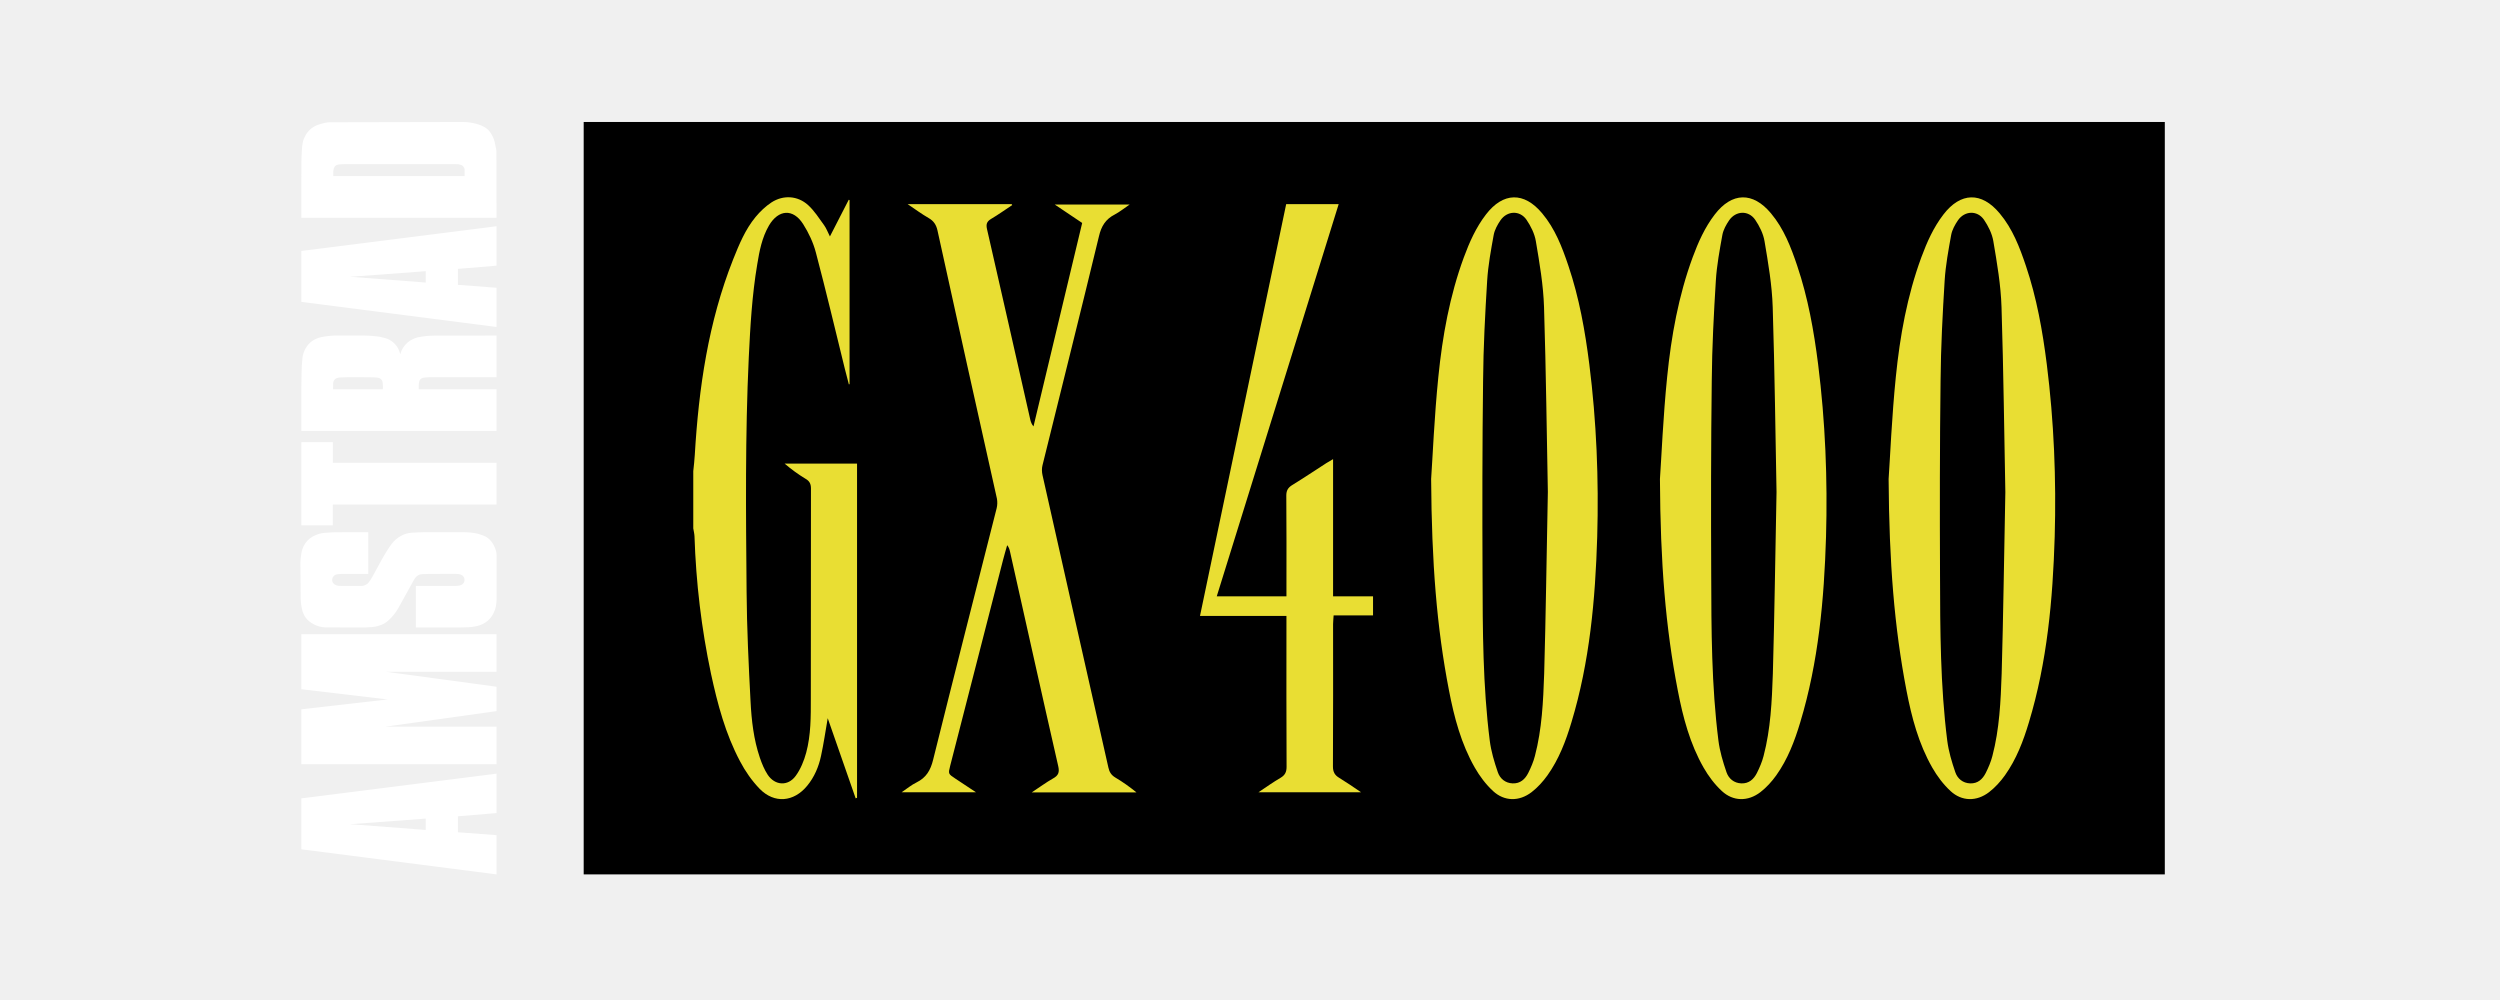
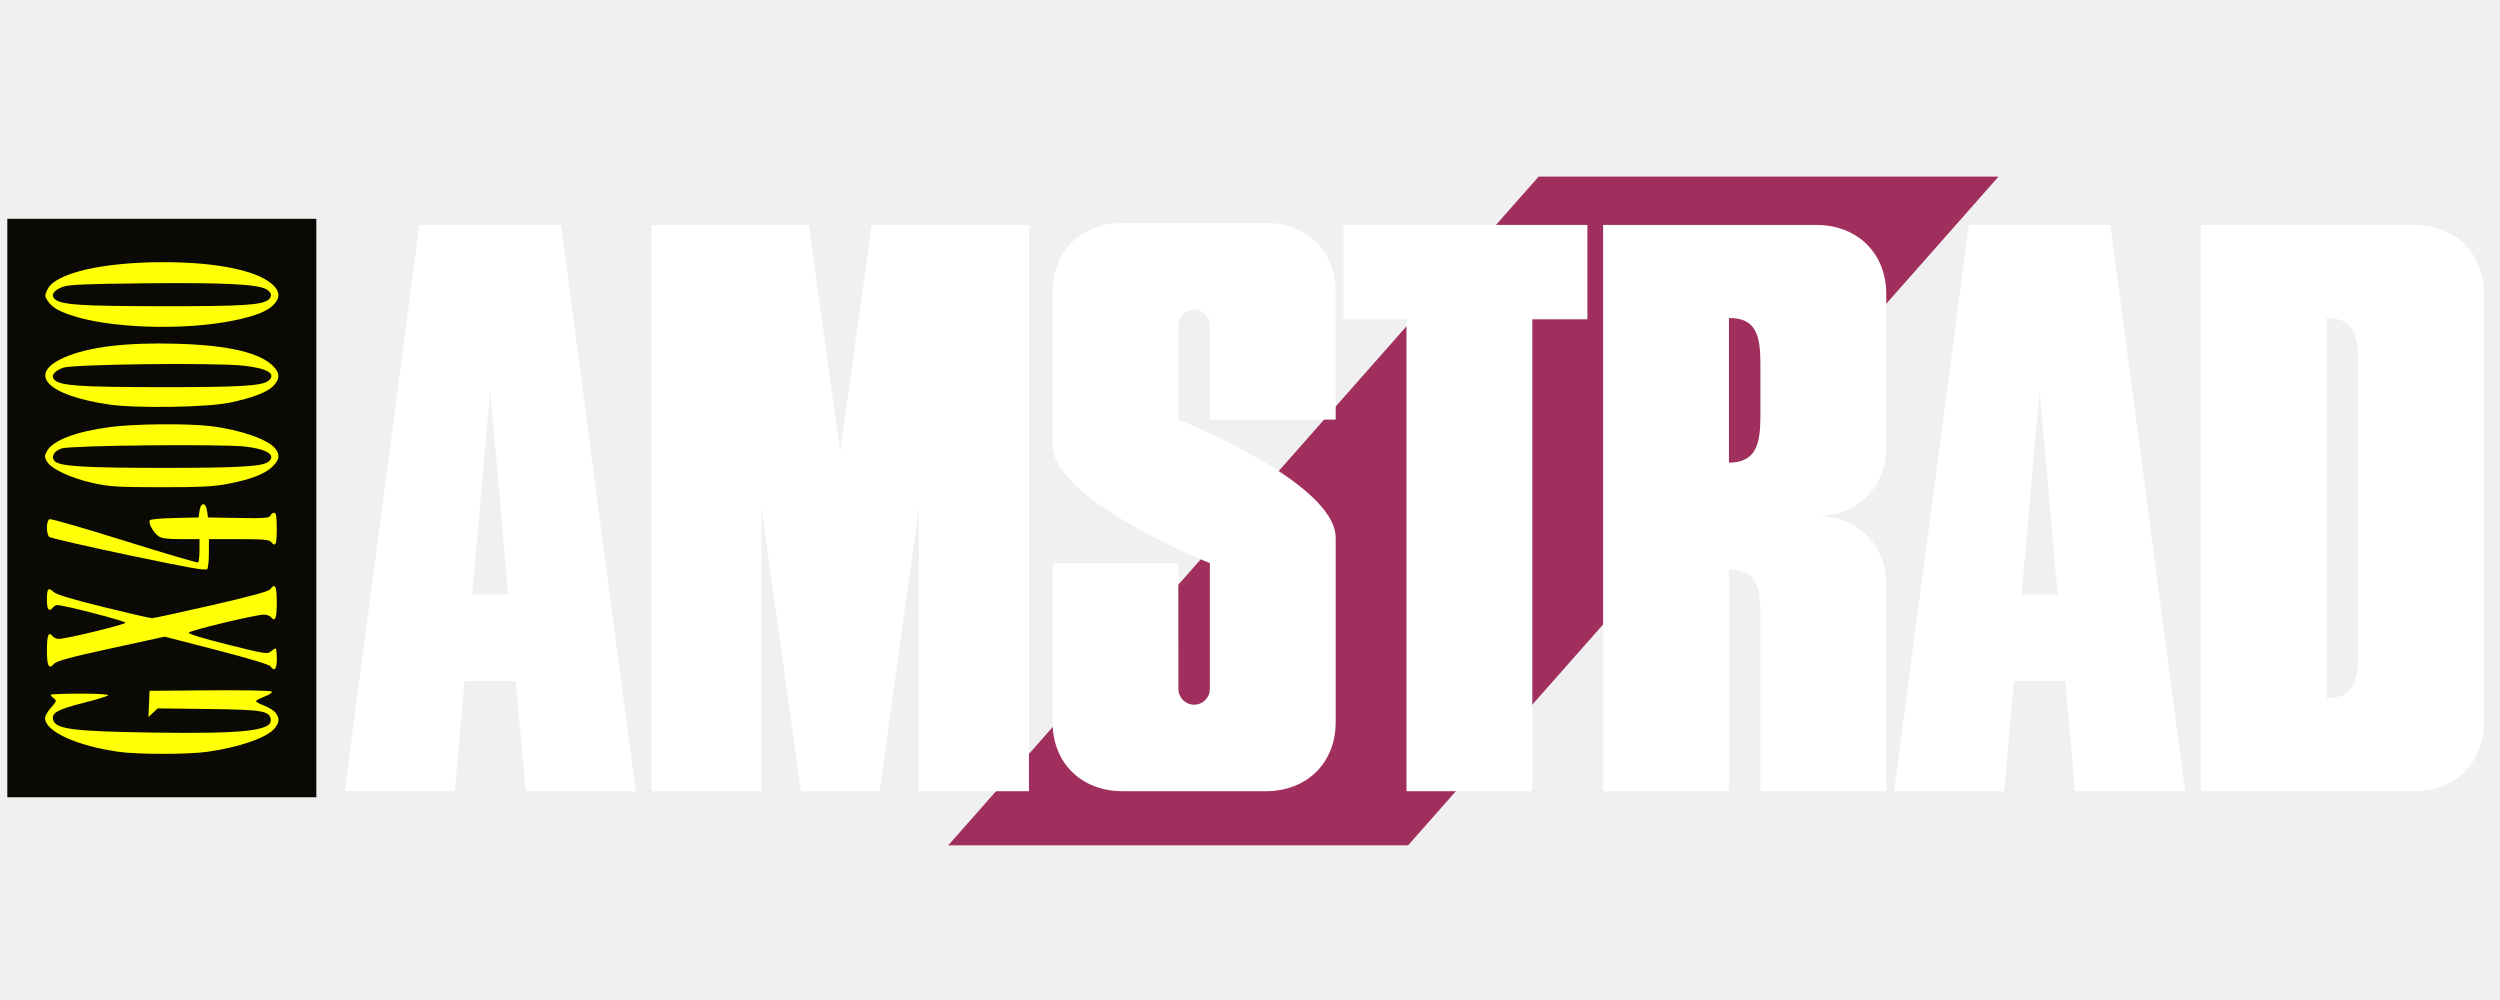
- <svg xmlns="http://www.w3.org/2000/svg" width="500" height="200" viewBox="0 0 500 200" version="1.1" id="svg68" style="fill:none">
-   <defs id="defs72" />
-   <rect x="116.737" y="24.396" width="316.224" height="150.483" id="rect52" style="fill:#000000;stroke-width:0.723" />
-   <path d="m 138.657,94.198 c 0.109,-1.064 0.245,-2.154 0.3,-3.218 0.791,-13.363 2.7,-26.536 7.664,-39.081 1.199,-3 2.427,-6 4.499,-8.509 0.9,-1.091 1.991,-2.127 3.191,-2.918 2.373,-1.527 5.236,-1.336 7.309,0.545 1.255,1.145 2.182,2.618 3.191,4.009 0.437,0.6 0.709,1.336 1.173,2.264 1.309,-2.591 2.537,-4.963 3.764,-7.336 0.054,0.027 0.108,0.027 0.163,0.054 0,12.272 0,24.545 0,36.817 -0.055,0.027 -0.109,0.027 -0.137,0.054 -0.273,-1.064 -0.545,-2.1 -0.818,-3.164 -1.909,-7.745 -3.737,-15.49 -5.782,-23.208 -0.518,-1.991 -1.446,-3.954 -2.537,-5.673 -1.991,-3.164 -4.936,-2.973 -6.845,0.273 -1.391,2.4 -1.909,5.073 -2.345,7.773 -1.037,6.136 -1.391,12.354 -1.691,18.572 -0.737,15.627 -0.573,31.254 -0.437,46.908 0.055,7.309 0.409,14.618 0.791,21.927 0.191,3.791 0.627,7.609 1.855,11.236 0.409,1.2 0.9,2.4 1.582,3.436 1.445,2.155 4.036,2.346 5.59,0.218 0.982,-1.336 1.664,-3.027 2.1,-4.636 0.955,-3.545 0.927,-7.2 0.927,-10.827 0,-13.99 0,-28.008 0.028,-41.999 0,-0.927 -0.273,-1.5 -1.091,-1.964 -1.446,-0.873 -2.837,-1.882 -4.173,-3.027 4.799,0 9.572,0 14.481,0 0,22.281 0,44.562 0,66.844 -0.082,0.028 -0.191,0.054 -0.273,0.109 -1.828,-5.263 -3.682,-10.554 -5.591,-16.036 -0.463,2.7 -0.818,5.128 -1.337,7.528 -0.463,2.182 -1.336,4.254 -2.782,5.999 -2.673,3.245 -6.545,3.6 -9.49,0.6 -1.554,-1.609 -2.891,-3.518 -3.928,-5.509 -2.918,-5.482 -4.499,-11.454 -5.809,-17.509 -1.909,-9.027 -3,-18.217 -3.3,-27.49 -0.027,-0.546 -0.163,-1.063 -0.245,-1.582 0,-3.845 0,-7.664 0,-11.482 z" id="path54" style="fill:#e9de33;stroke-width:0.723" />
-   <path d="m 286.226,95.807 c 0.3,-4.254 0.627,-12.381 1.445,-20.454 0.818,-8.127 2.263,-16.172 5.1,-23.89 1.118,-3.027 2.427,-5.973 4.418,-8.563 3.437,-4.473 7.609,-4.582 11.236,-0.245 2.591,3.082 4.009,6.791 5.263,10.527 2.154,6.382 3.327,12.981 4.173,19.663 1.445,11.481 1.909,22.99 1.582,34.526 -0.382,12.545 -1.5,25.008 -5.154,37.09 -1.118,3.737 -2.509,7.391 -4.8,10.609 -0.873,1.227 -1.963,2.428 -3.163,3.355 -2.482,1.908 -5.454,1.882 -7.718,-0.218 -1.446,-1.337 -2.673,-2.973 -3.654,-4.691 -2.728,-4.773 -4.118,-10.036 -5.154,-15.409 -2.455,-12.654 -3.464,-25.499 -3.573,-42.299 z m 23.344,2.563 c -0.218,-10.881 -0.354,-23.917 -0.763,-36.926 -0.136,-4.418 -0.9,-8.836 -1.636,-13.2 -0.246,-1.5 -1.009,-3.027 -1.882,-4.309 -1.337,-1.909 -3.846,-1.8 -5.182,0.109 -0.6,0.873 -1.173,1.909 -1.363,2.918 -0.546,3.027 -1.118,6.082 -1.309,9.136 -0.409,6.654 -0.764,13.336 -0.818,20.018 -0.163,12.954 -0.163,25.881 -0.109,38.835 0.028,11.073 0.054,22.172 1.445,33.19 0.273,2.128 0.9,4.228 1.609,6.3 0.437,1.282 1.5,2.182 2.973,2.236 1.528,0.055 2.482,-0.845 3.109,-2.073 0.546,-1.091 1.037,-2.236 1.337,-3.409 1.418,-5.399 1.663,-10.936 1.854,-16.472 0.327,-11.372 0.463,-22.772 0.736,-36.354 z" id="path56" style="fill:#e9de33;stroke-width:0.723" />
-   <path d="m 181.528,40.827 c 7.173,0 13.99,0 20.809,0 0.027,0.055 0.054,0.109 0.108,0.191 -1.418,0.927 -2.809,1.936 -4.254,2.782 -0.845,0.518 -1.008,1.064 -0.791,2.018 2.918,12.709 5.782,25.445 8.673,38.181 0.109,0.409 0.245,0.845 0.627,1.282 3.245,-13.554 6.49,-27.081 9.736,-40.69 -1.773,-1.2 -3.491,-2.345 -5.482,-3.682 5.099,0 9.9,0 14.972,0 -1.091,0.736 -1.991,1.473 -2.973,1.991 -1.828,0.927 -2.7,2.345 -3.163,4.363 -3.682,15.272 -7.527,30.517 -11.29,45.79 -0.164,0.627 -0.137,1.336 0,1.964 4.363,19.5 8.781,38.972 13.172,58.471 0.191,0.9 0.573,1.528 1.391,2.018 1.473,0.873 2.863,1.854 4.227,2.973 -6.873,0 -13.745,0 -20.945,0 1.582,-1.037 2.863,-1.991 4.254,-2.782 1.091,-0.6 1.337,-1.228 1.037,-2.509 -3.273,-14.318 -6.436,-28.635 -9.654,-42.953 -0.082,-0.382 -0.218,-0.791 -0.545,-1.2 -0.273,0.982 -0.573,1.936 -0.818,2.918 -3.518,13.745 -7.064,27.463 -10.582,41.207 -0.408,1.609 -0.408,1.609 1.037,2.564 1.282,0.845 2.563,1.691 4.118,2.727 -5.073,0 -9.819,0 -14.864,0 1.091,-0.736 1.963,-1.473 2.973,-1.963 1.937,-0.954 2.809,-2.428 3.328,-4.554 4.173,-16.8 8.454,-33.544 12.709,-50.317 0.136,-0.573 0.163,-1.255 0.054,-1.855 -4.009,-17.89 -7.964,-35.753 -11.89,-53.644 -0.245,-1.145 -0.763,-1.936 -1.773,-2.509 -1.363,-0.791 -2.645,-1.718 -4.2,-2.782 z" id="path58" style="fill:#e9de33;stroke-width:0.723" />
-   <path d="m 239.999,123.188 c 5.782,-27.653 11.509,-55.007 17.236,-82.361 3.545,0 6.927,0 10.5,0 -8.154,26.181 -16.254,52.253 -24.382,78.434 4.691,0 9.219,0 13.936,0 0,-0.573 0,-1.091 0,-1.609 0,-6.19 0.028,-12.354 -0.028,-18.545 0,-0.982 0.327,-1.554 1.146,-2.073 2.318,-1.418 4.582,-2.945 6.873,-4.418 0.382,-0.246 0.763,-0.436 1.336,-0.791 0,9.245 0,18.272 0,27.436 2.728,0 5.291,0 7.991,0 0,1.309 0,2.482 0,3.818 -2.591,0 -5.182,0 -7.882,0 -0.028,0.654 -0.109,1.199 -0.109,1.718 0,9.491 0.028,19.009 -0.028,28.499 0,1.091 0.355,1.746 1.282,2.291 1.391,0.846 2.728,1.773 4.337,2.863 -6.927,0 -13.581,0 -20.509,0 1.582,-1.063 2.973,-2.045 4.418,-2.891 0.873,-0.518 1.2,-1.145 1.2,-2.182 -0.055,-9.545 -0.028,-19.09 -0.028,-28.635 0,-0.464 0,-0.9 0,-1.555 -5.727,0 -11.372,0 -17.291,0 z" id="path60" style="fill:#e9de33;stroke-width:0.723" />
-   <path d="m 331.988,95.807 c 0.3,-4.254 0.627,-12.381 1.446,-20.454 0.818,-8.127 2.263,-16.172 5.099,-23.89 1.118,-3.027 2.428,-5.973 4.418,-8.563 3.436,-4.473 7.609,-4.582 11.236,-0.245 2.591,3.082 4.009,6.791 5.263,10.527 2.154,6.382 3.327,12.981 4.173,19.663 1.445,11.481 1.908,22.99 1.582,34.526 -0.382,12.545 -1.5,25.008 -5.154,37.09 -1.118,3.737 -2.509,7.391 -4.8,10.609 -0.873,1.227 -1.963,2.428 -3.163,3.355 -2.482,1.908 -5.454,1.882 -7.718,-0.218 -1.446,-1.337 -2.673,-2.973 -3.655,-4.691 -2.727,-4.773 -4.118,-10.036 -5.154,-15.409 -2.454,-12.654 -3.491,-25.499 -3.573,-42.299 z m 23.317,2.563 c -0.218,-10.881 -0.354,-23.917 -0.763,-36.926 -0.137,-4.418 -0.9,-8.836 -1.636,-13.2 -0.246,-1.5 -1.009,-3.027 -1.882,-4.309 -1.337,-1.909 -3.846,-1.8 -5.182,0.109 -0.6,0.873 -1.173,1.909 -1.364,2.918 -0.545,3.027 -1.118,6.082 -1.308,9.136 -0.409,6.654 -0.764,13.336 -0.818,20.018 -0.163,12.954 -0.163,25.881 -0.109,38.835 0.028,11.073 0.054,22.172 1.445,33.19 0.273,2.128 0.9,4.228 1.609,6.3 0.437,1.282 1.5,2.182 2.973,2.236 1.528,0.055 2.482,-0.845 3.109,-2.073 0.545,-1.091 1.037,-2.236 1.337,-3.409 1.418,-5.399 1.663,-10.936 1.854,-16.472 0.327,-11.372 0.463,-22.772 0.736,-36.354 z" id="path62" style="fill:#e9de33;stroke-width:0.723" />
-   <path d="m 377.723,95.807 c 0.3,-4.254 0.627,-12.381 1.445,-20.454 0.818,-8.127 2.264,-16.172 5.1,-23.89 1.118,-3.027 2.428,-5.973 4.418,-8.563 3.436,-4.473 7.609,-4.582 11.235,-0.245 2.591,3.082 4.009,6.791 5.263,10.527 2.155,6.382 3.328,12.981 4.173,19.663 1.446,11.481 1.909,22.99 1.582,34.526 -0.382,12.545 -1.5,25.008 -5.154,37.09 -1.118,3.737 -2.509,7.391 -4.799,10.609 -0.873,1.227 -1.964,2.428 -3.164,3.355 -2.482,1.908 -5.454,1.882 -7.718,-0.218 -1.445,-1.337 -2.673,-2.973 -3.654,-4.691 -2.727,-4.773 -4.118,-10.036 -5.154,-15.409 -2.428,-12.654 -3.463,-25.499 -3.573,-42.299 z m 23.345,2.563 c -0.218,-10.881 -0.355,-23.917 -0.763,-36.926 -0.137,-4.418 -0.9,-8.836 -1.637,-13.2 -0.246,-1.5 -1.009,-3.027 -1.882,-4.309 -1.337,-1.909 -3.845,-1.8 -5.182,0.109 -0.6,0.873 -1.173,1.909 -1.363,2.918 -0.546,3.027 -1.118,6.082 -1.309,9.136 -0.409,6.654 -0.763,13.336 -0.818,20.018 -0.163,12.954 -0.163,25.881 -0.109,38.835 0.028,11.073 0.055,22.172 1.446,33.19 0.273,2.128 0.9,4.228 1.609,6.3 0.436,1.282 1.5,2.182 2.973,2.236 1.527,0.055 2.482,-0.845 3.109,-2.073 0.546,-1.091 1.037,-2.236 1.337,-3.409 1.418,-5.399 1.663,-10.936 1.854,-16.472 0.327,-11.372 0.464,-22.772 0.737,-36.354 z" id="path64" style="fill:#e9de33;stroke-width:0.723" />
-   <path d="m 99.305,167.037 -7.717,-0.584 v -3.196 l 7.717,-0.643 v -7.886 l -39.035,4.943 v 10.189 l 39.035,5.018 z m -14.158,-3.318 v 2.272 l -15.169,-1.152 z m -24.877,-21.858 v 10.985 H 99.305 v -7.515 H 77.075 L 99.305,142.223 V 137.344 L 77.196,134.358 H 99.305 v -7.515 H 60.27 v 11.002 l 17.242,2.044 z m 4.75,-16.386 c 2.691,0.004 5.38,0.035 8.07,0.015 0.44,-0.015 0.88,-0.041 1.196,-0.067 0.666,-0.056 0.87,-0.109 1.301,-0.22 0.427,-0.114 0.961,-0.307 1.434,-0.61 0.226,-0.142 0.441,-0.301 0.701,-0.539 0.26,-0.239 0.565,-0.554 0.849,-0.888 0.593,-0.686 1.051,-1.433 1.447,-2.184 0.907,-1.64 1.802,-3.268 2.72,-4.919 0.141,-0.22 0.257,-0.455 0.485,-0.688 0.545,-0.567 1.178,-0.566 1.784,-0.557 l 0.843,-0.033 5.285,-0.012 c 0.386,-0.005 0.767,0.031 1.177,0.218 0.247,0.131 0.435,0.35 0.529,0.613 0.093,0.264 0.084,0.552 -0.025,0.809 -0.054,0.128 -0.13,0.245 -0.226,0.346 -0.403,0.417 -0.974,0.369 -1.463,0.429 l -7.954,0.002 v 8.308 l 8.907,-0.008 c 1.093,-0.007 2.129,-0.014 3.2,-0.25 0.552,-0.127 1.126,-0.331 1.639,-0.639 0.515,-0.308 0.968,-0.72 1.323,-1.203 0.354,-0.483 0.609,-1.036 0.759,-1.474 0.151,-0.437 0.199,-0.759 0.238,-1.081 0.039,-0.322 0.081,-0.643 0.081,-0.965 V 111.435 c 0,-0.382 0.017,-0.765 -0.113,-1.237 -0.148,-0.534 -0.373,-1.044 -0.666,-1.514 -0.308,-0.484 -0.692,-0.891 -1.104,-1.173 -0.412,-0.282 -0.852,-0.436 -1.249,-0.569 -0.396,-0.134 -0.75,-0.244 -1.223,-0.325 -0.472,-0.083 -1.062,-0.134 -1.653,-0.162 -0.59,-0.029 -1.182,-0.014 -1.772,-0.014 H 85.284 c -0.117,0 -0.236,0 -0.499,0.003 -0.265,0.003 -0.676,0.008 -1.145,0.027 -0.47,0.017 -0.998,0.05 -1.339,0.079 -0.374,0.025 -0.744,0.091 -1.104,0.198 -0.192,0.053 -0.379,0.124 -0.558,0.21 -0.336,0.157 -0.66,0.338 -0.968,0.544 -0.343,0.232 -0.658,0.502 -0.94,0.805 -0.281,0.303 -0.528,0.637 -0.783,1.008 -0.541,0.796 -1.046,1.614 -1.515,2.454 l -1.925,3.527 c -0.115,0.213 -0.238,0.421 -0.37,0.625 -0.116,0.175 -0.238,0.347 -0.365,0.515 -0.162,0.211 -0.183,0.213 -0.277,0.301 -0.04,0.035 -0.08,0.069 -0.176,0.127 -0.212,0.132 -0.584,0.293 -0.898,0.322 -0.169,0.021 -0.339,0.002 -0.51,0.002 -1.228,-0.002 -2.497,0.007 -3.686,-0.005 -0.277,0.007 -0.593,0 -0.888,-0.103 -0.146,-0.047 -0.286,-0.109 -0.405,-0.186 -0.535,-0.401 -0.613,-0.88 -0.391,-1.407 0.137,-0.246 0.352,-0.439 0.611,-0.549 0.129,-0.054 0.266,-0.087 0.457,-0.109 0.392,-0.044 0.931,-0.049 1.406,-0.046 h 4.642 v -8.345 c -2.397,0.009 -4.792,-0.029 -7.191,0.025 -0.555,0.025 -1.11,0.064 -1.476,0.098 -0.241,0.019 -0.48,0.051 -0.717,0.098 -0.175,0.035 -0.348,0.078 -0.52,0.128 -0.217,0.061 -0.43,0.14 -0.635,0.235 -0.378,0.164 -0.738,0.368 -1.074,0.607 -0.368,0.269 -0.693,0.603 -0.954,0.98 -0.261,0.377 -0.462,0.794 -0.59,1.153 -0.242,0.706 -0.283,1.243 -0.361,1.856 -0.037,0.3 -0.057,0.602 -0.06,0.905 l 0.058,7.222 c 0.02,0.85 0.145,1.694 0.372,2.514 0.08,0.262 0.182,0.51 0.306,0.745 0.258,0.473 0.541,0.866 1.042,1.274 0.288,0.23 0.598,0.432 0.926,0.601 0.706,0.361 1.478,0.577 2.238,0.595 z m -4.75,-20.407 h 6.296 v -4.162 H 99.305 V 92.562 H 66.567 v -4.13 h -6.296 z m 0,-27.762 v 8.884 H 99.305 v -8.331 H 83.746 c 0.02,-0.547 -0.047,-1.092 0.125,-1.645 0.042,-0.117 0.105,-0.226 0.185,-0.32 0.33,-0.385 0.752,-0.355 1.151,-0.415 0.801,-0.072 1.606,-0.016 2.407,-0.035 h 11.69 v -8.332 l -12.203,0.008 c -1.202,0.014 -2.394,0.096 -3.598,0.358 -0.278,0.076 -0.549,0.174 -0.812,0.292 -0.428,0.185 -0.826,0.433 -1.18,0.737 -0.353,0.305 -0.658,0.661 -0.906,1.057 -0.246,0.397 -0.43,0.829 -0.547,1.28 -0.054,-0.217 -0.121,-0.432 -0.205,-0.646 -0.244,-0.647 -0.644,-1.224 -1.162,-1.682 -0.519,-0.457 -1.142,-0.781 -1.814,-0.942 -0.319,-0.089 -0.64,-0.163 -0.963,-0.223 -1.315,-0.196 -2.633,-0.267 -3.955,-0.241 H 67.873 c -1.195,-0.036 -2.39,0.066 -3.562,0.305 -0.29,0.059 -0.576,0.141 -0.853,0.245 -0.256,0.099 -0.504,0.22 -0.739,0.361 -0.236,0.141 -0.46,0.302 -0.668,0.481 -0.906,0.846 -1.466,1.998 -1.571,3.233 -0.215,1.852 -0.154,3.713 -0.209,5.569 z m 6.347,0.553 c 0.003,-0.393 0.008,-0.784 0.01,-1.178 0.017,-0.188 0.064,-0.382 0.149,-0.569 0.357,-0.542 0.81,-0.569 1.248,-0.618 0.491,-0.036 0.986,-0.035 1.479,-0.05 1.71,0.006 3.419,-0.022 5.129,0.019 0.306,0.006 0.611,0.031 0.914,0.076 0.288,0.028 0.554,0.169 0.74,0.391 0.228,0.251 0.239,0.587 0.275,0.889 0.032,0.346 0.036,0.693 0.012,1.04 H 66.617 Z M 99.305,57.555 91.588,56.972 v -3.196 l 7.717,-0.644 v -7.885 l -39.035,4.943 v 10.189 l 39.035,5.018 z m -14.158,-3.318 v 2.273 L 69.978,55.358 Z M 62.679,25.406 c -0.458,0.286 -0.866,0.655 -1.193,1.084 -0.327,0.43 -0.573,0.919 -0.718,1.282 -0.11,0.27 -0.189,0.552 -0.235,0.841 -0.042,0.239 -0.08,0.478 -0.107,0.717 -0.027,0.239 -0.046,0.479 -0.07,1.05 -0.025,0.572 -0.081,1.472 -0.082,2.374 l -0.004,10.802 H 99.305 L 99.284,30.313 c -7.9e-4,-0.33 -0.094,-0.652 -0.151,-0.976 -0.122,-0.684 -0.253,-1.284 -0.544,-1.926 -0.151,-0.338 -0.353,-0.701 -0.602,-1.03 -0.249,-0.33 -0.546,-0.627 -1.004,-0.907 -0.457,-0.282 -1.075,-0.545 -1.831,-0.738 -0.755,-0.191 -1.648,-0.341 -2.542,-0.339 l -26.643,0.058 c -0.608,0.002 -1.209,0.154 -1.765,0.31 -0.556,0.156 -1.065,0.356 -1.523,0.642 z m 3.972,9.293 c 0,-0.179 -0.014,-0.356 0.007,-0.528 0.021,-0.173 0.061,-0.338 0.104,-0.475 0.043,-0.135 0.089,-0.242 0.153,-0.338 0.064,-0.096 0.146,-0.179 0.239,-0.247 0.434,-0.287 1.049,-0.253 1.595,-0.278 l 22.481,7.2e-5 c 0.166,0 0.332,0.002 0.493,0.023 0.155,0.023 0.307,0.062 0.454,0.117 0.128,0.046 0.247,0.113 0.351,0.199 0.098,0.084 0.18,0.19 0.245,0.305 0.065,0.115 0.144,0.236 0.144,0.369 v 1.363 H 66.651 Z" id="path66" style="clip-rule:evenodd;fill:#ffffff;fill-rule:evenodd;stroke-width:0.723" />
+ <svg xmlns="http://www.w3.org/2000/svg" width="500" height="200" viewBox="0 0 132.292 52.917" version="1.1" id="svg8">
+   <defs id="defs2" />
+   <g id="layer1" transform="translate(0,-244.0833)">
+     <rect style="opacity:0.98;fill:#ffff00;fill-opacity:1;stroke:none;stroke-width:0.544;stroke-linecap:round;stroke-linejoin:bevel;stroke-miterlimit:4;stroke-dasharray:none;stroke-opacity:1" id="rect1343" width="15.896" height="29.644" x="0.615" y="256.296" />
+     <path id="path1195" style="fill:#a12f5e;fill-opacity:1;fill-rule:nonzero;stroke:none;stroke-width:0.012" d="M 81.422,253.427 50.179,288.814 H 74.513 L 105.757,253.427 H 81.422" />
+     <path id="path1197" style="fill:#ffffff;fill-opacity:1;fill-rule:nonzero;stroke:none;stroke-width:0.016" d="m 123.121,281.026 v -20.115 h 0.023 c 1.463,0 1.642,1.005 1.642,2.458 v 15.199 c 0,1.453 -0.179,2.458 -1.642,2.458 z m -6.659,4.925 h 11.272 c 2.191,0 3.711,-1.498 3.711,-3.66 v -22.645 c 0,-2.162 -1.519,-3.66 -3.711,-3.66 H 116.462 v 29.965" />
+     <path id="path1199" style="fill:#ffffff;fill-opacity:1;fill-rule:nonzero;stroke:none;stroke-width:0.016" d="m 91.491,260.912 h 0.023 c 1.463,0 1.642,1.005 1.642,2.458 v 2.714 c 0,1.453 -0.204,2.48 -1.665,2.48 z m 4.614,10.473 c 2.191,0 3.71,-1.498 3.71,-3.66 v -8.078 c 0,-2.162 -1.519,-3.66 -3.71,-3.66 H 84.832 v 15.399 14.567 h 6.659 V 274.23 h 0.023 c 1.463,0 1.642,1.005 1.642,2.458 v 9.264 h 6.659 v -10.906 c 0,-2.162 -1.519,-3.66 -3.71,-3.66" />
+     <path id="path1201" style="fill:#ffffff;fill-opacity:1;fill-rule:nonzero;stroke:none;stroke-width:0.016" d="m 66.971,285.952 c 2.191,0 3.71,-1.498 3.71,-3.66 v -9.762 c -0.025,-2.94 -8.324,-6.243 -8.324,-6.243 v -4.994 c 0,-0.46 0.373,-0.833 0.832,-0.833 0.46,0 0.832,0.373 0.832,0.833 l 0.007,4.994 h 6.652 v -6.744 c 0,-2.162 -1.519,-3.66 -3.71,-3.66 h -7.562 c -2.191,0 -3.71,1.498 -3.71,3.66 v 8.097 c 0.027,2.939 8.324,6.243 8.324,6.243 v 6.659 c 0,0.46 -0.372,0.832 -0.832,0.832 -0.46,0 -0.832,-0.373 -0.832,-0.832 l -0.007,-6.659 h -6.653 v 8.409 c 0,2.162 1.519,3.66 3.71,3.66 h 7.562" />
+     <path id="path1203" style="fill:#ffffff;fill-opacity:1;fill-rule:nonzero;stroke:none;stroke-width:0.016" d="m 24.986,275.547 0.955,-10.821 0.955,10.821 z m -2.791,-19.561 -3.954,29.965 h 5.827 l 0.514,-5.826 h 2.717 l 0.514,5.826 h 5.827 l -3.954,-29.965 h -0.208 -7.075 -0.208" />
+     <path id="path1205" style="fill:#ffffff;fill-opacity:1;fill-rule:nonzero;stroke:none;stroke-width:0.016" d="m 106.975,275.547 0.955,-10.821 0.955,10.821 z m -2.79,-19.561 -3.954,29.965 h 5.827 l 0.514,-5.826 h 2.717 l 0.514,5.826 h 5.827 l -3.954,-29.965 h -0.208 -7.075 -0.208" />
+     <path id="path1207" style="fill:#ffffff;fill-opacity:1;fill-rule:nonzero;stroke:none;stroke-width:0.016" d="m 74.427,260.98 v 24.971 H 81.086 v -24.971 h 2.913 v -4.994 H 71.098 v 4.994 h 3.33" />
+     <path id="path1209" style="fill:#ffffff;fill-opacity:1;fill-rule:nonzero;stroke:none;stroke-width:0.016" d="m 48.623,270.969 v 14.983 h 5.827 v -29.965 h -8.324 l -1.665,11.986 -1.665,-11.986 h -8.324 v 29.965 h 5.827 v -14.983 l 2.081,14.983 h 4.162 l 2.081,-14.983" />
+     <path style="fill:#0a0903;stroke-width:0.1" d="M 8.563,286.272 H 0.387 v -15.305 -15.305 h 8.176 8.176 v 15.305 15.305 z m 6.032,-4.456 c -0.082,-0.117 -0.351,-0.29 -0.598,-0.385 -0.247,-0.094 -0.449,-0.204 -0.449,-0.244 0,-0.04 0.206,-0.151 0.457,-0.247 0.271,-0.103 0.421,-0.211 0.367,-0.264 -0.05,-0.05 -1.482,-0.078 -3.274,-0.063 l -3.184,0.026 -0.03,0.695 -0.03,0.695 0.245,-0.23 0.245,-0.23 2.677,0.033 c 2.877,0.036 3.241,0.097 3.306,0.552 0.086,0.603 -1.426,0.77 -6.312,0.694 -4.296,-0.067 -5.137,-0.185 -5.216,-0.734 -0.046,-0.323 0.319,-0.51 1.65,-0.845 0.645,-0.162 1.216,-0.337 1.268,-0.388 0.059,-0.057 -0.503,-0.093 -1.471,-0.093 -0.861,0 -1.565,0.029 -1.565,0.064 0,0.035 0.076,0.12 0.17,0.188 0.156,0.114 0.143,0.155 -0.15,0.488 -0.176,0.2 -0.319,0.449 -0.319,0.552 0,0.709 1.693,1.48 3.935,1.792 0.985,0.137 3.603,0.137 4.607,2e-4 1.725,-0.235 3.224,-0.756 3.619,-1.259 0.241,-0.306 0.254,-0.51 0.052,-0.797 z m -0.007,-13.969 c -0.343,-0.49 -1.837,-1.018 -3.43,-1.213 -1.231,-0.15 -4.004,-0.126 -5.321,0.046 -1.812,0.238 -3.033,0.701 -3.352,1.273 -0.136,0.243 -0.136,0.303 -0.003,0.547 0.215,0.394 1.274,0.89 2.447,1.147 0.876,0.191 1.299,0.217 3.585,0.219 2.074,0.002 2.778,-0.034 3.523,-0.175 1.231,-0.234 1.989,-0.527 2.385,-0.922 0.359,-0.358 0.401,-0.587 0.168,-0.921 z m -0.385,0.672 c -0.301,0.25 -1.602,0.325 -5.59,0.323 -4.132,-0.002 -5.441,-0.083 -5.707,-0.348 -0.229,-0.229 -0.065,-0.544 0.354,-0.681 0.5,-0.163 8.562,-0.241 9.756,-0.095 1.141,0.14 1.607,0.454 1.188,0.801 z m 0.292,-5.021 c -0.688,-0.742 -2.379,-1.146 -5.137,-1.225 -2.68,-0.077 -4.689,0.167 -5.953,0.725 -2.001,0.882 -0.927,2.007 2.38,2.493 1.415,0.208 5.172,0.149 6.364,-0.099 1.183,-0.247 1.972,-0.546 2.297,-0.871 0.364,-0.364 0.378,-0.666 0.049,-1.022 z m -0.289,0.731 c -0.331,0.275 -1.467,0.343 -5.643,0.341 -4.316,-0.003 -5.367,-0.073 -5.675,-0.382 -0.214,-0.214 -0.042,-0.461 0.451,-0.644 0.51,-0.19 8.019,-0.277 9.544,-0.111 1.268,0.138 1.76,0.433 1.324,0.795 z m 0.302,-5.004 c -0.734,-0.792 -2.934,-1.269 -5.845,-1.268 -3.28,10e-4 -5.739,0.579 -6.153,1.446 -0.147,0.309 -0.147,0.355 0.007,0.589 0.216,0.329 0.511,0.518 1.173,0.75 2.035,0.713 5.984,0.85 8.68,0.301 1.147,-0.234 1.792,-0.493 2.129,-0.856 0.31,-0.335 0.313,-0.635 0.01,-0.962 z m -0.298,0.713 c -0.349,0.29 -1.351,0.352 -5.597,0.349 -4.372,-0.003 -5.413,-0.074 -5.725,-0.387 -0.215,-0.215 -0.042,-0.461 0.451,-0.643 0.307,-0.113 1.233,-0.152 4.39,-0.183 4.175,-0.041 5.961,0.051 6.386,0.329 0.261,0.171 0.297,0.368 0.096,0.535 z m 0.368,18.457 c -0.037,0 -0.148,0.073 -0.246,0.162 -0.167,0.151 -0.327,0.125 -2.28,-0.362 -1.283,-0.32 -2.087,-0.567 -2.064,-0.633 0.037,-0.112 3.5,-0.945 3.973,-0.956 0.144,-0.003 0.317,0.061 0.385,0.142 0.221,0.266 0.3,0.054 0.3,-0.802 0,-0.853 -0.09,-1.029 -0.346,-0.679 -0.082,0.112 -1.06,0.378 -3.102,0.845 -1.641,0.375 -3.058,0.683 -3.15,0.685 -0.092,10e-4 -1.255,-0.266 -2.584,-0.594 -1.692,-0.418 -2.481,-0.657 -2.632,-0.799 -0.277,-0.261 -0.35,-0.176 -0.35,0.409 0,0.516 0.106,0.671 0.3,0.437 0.068,-0.082 0.174,-0.149 0.236,-0.15 0.333,-0.006 3.651,0.852 3.623,0.937 -0.033,0.099 -3.116,0.848 -3.523,0.856 -0.117,0.002 -0.268,-0.063 -0.335,-0.144 -0.218,-0.262 -0.3,-0.058 -0.3,0.747 0,0.84 0.101,1.032 0.377,0.715 0.133,-0.153 0.813,-0.338 3.013,-0.818 l 2.842,-0.62 2.74,0.707 c 1.674,0.432 2.784,0.766 2.853,0.86 0.221,0.302 0.34,0.165 0.34,-0.395 0,-0.302 -0.03,-0.548 -0.067,-0.548 z m -0.072,-7.179 c -0.076,0 -0.165,0.068 -0.197,0.152 -0.05,0.129 -0.302,0.148 -1.681,0.125 l -1.622,-0.027 -0.05,-0.349 c -0.032,-0.222 -0.104,-0.349 -0.199,-0.349 -0.095,0 -0.168,0.127 -0.199,0.349 l -0.05,0.349 -1.245,0.028 c -0.685,0.015 -1.283,0.066 -1.33,0.113 -0.114,0.114 0.174,0.655 0.452,0.85 0.165,0.115 0.475,0.156 1.197,0.156 h 0.975 v 0.592 c 0,0.326 -0.035,0.614 -0.078,0.641 -0.043,0.027 -1.797,-0.49 -3.898,-1.148 -2.101,-0.658 -3.883,-1.172 -3.96,-1.142 -0.18,0.069 -0.187,0.794 -0.01,0.941 0.072,0.059 1.963,0.494 4.203,0.966 3.24,0.682 4.09,0.831 4.156,0.727 0.046,-0.072 0.084,-0.456 0.084,-0.854 l 0.002,-0.723 h 1.583 c 1.286,0 1.606,0.028 1.707,0.15 0.238,0.287 0.299,0.144 0.299,-0.698 0,-0.658 -0.031,-0.847 -0.139,-0.847 z" id="path1341" />
+   </g>
</svg>
